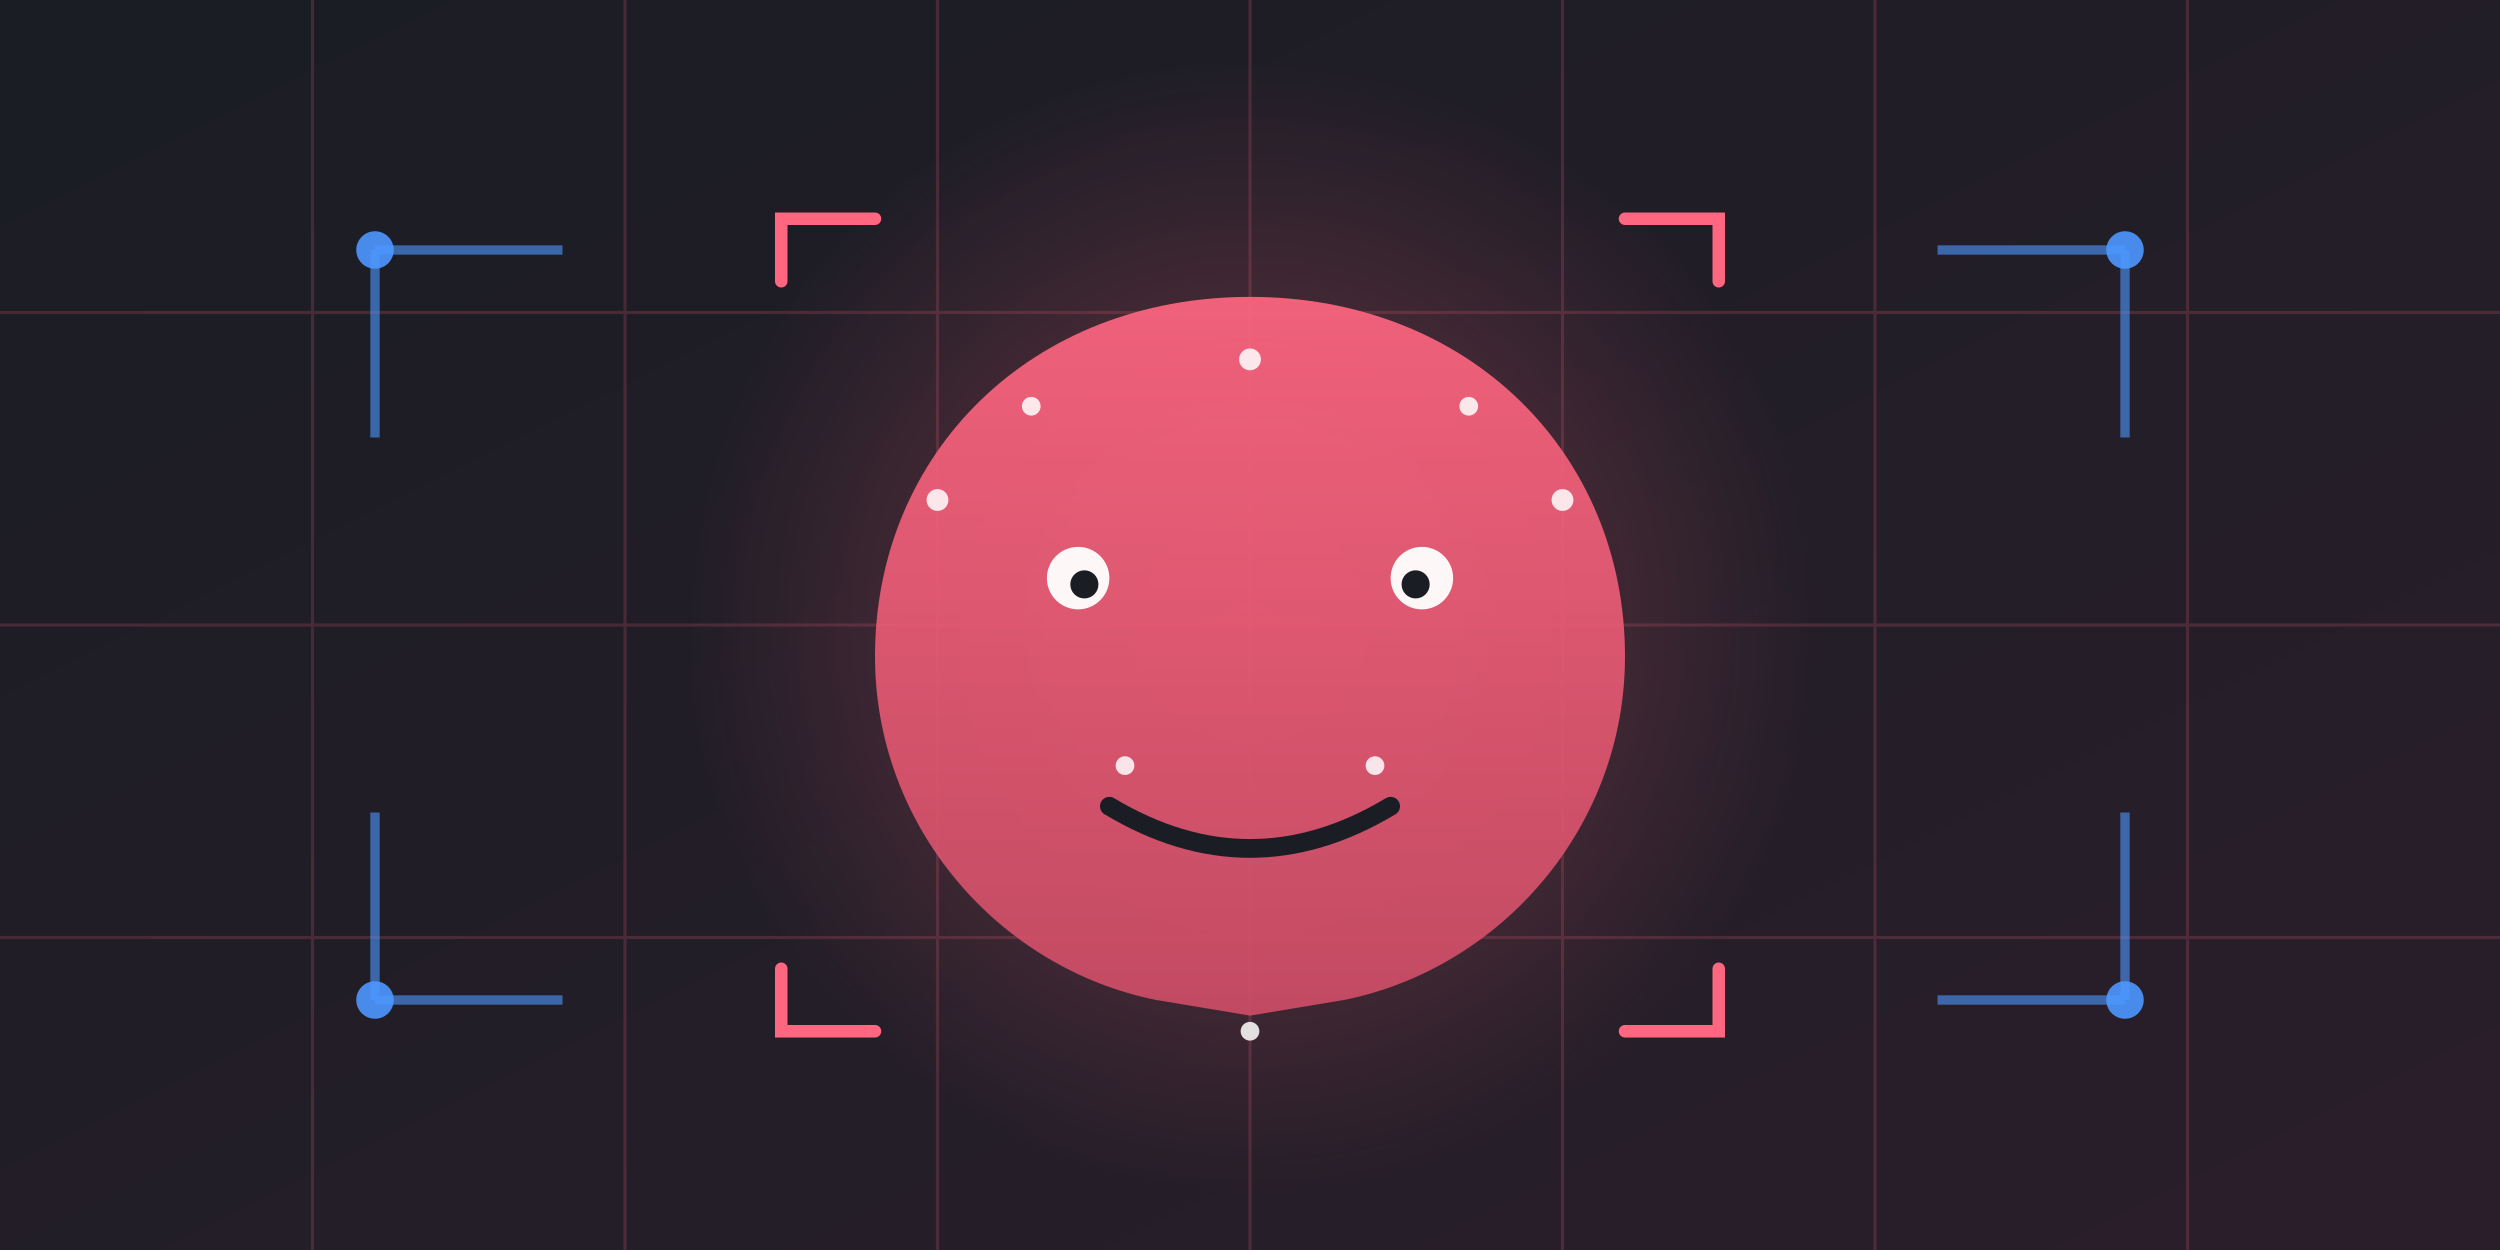
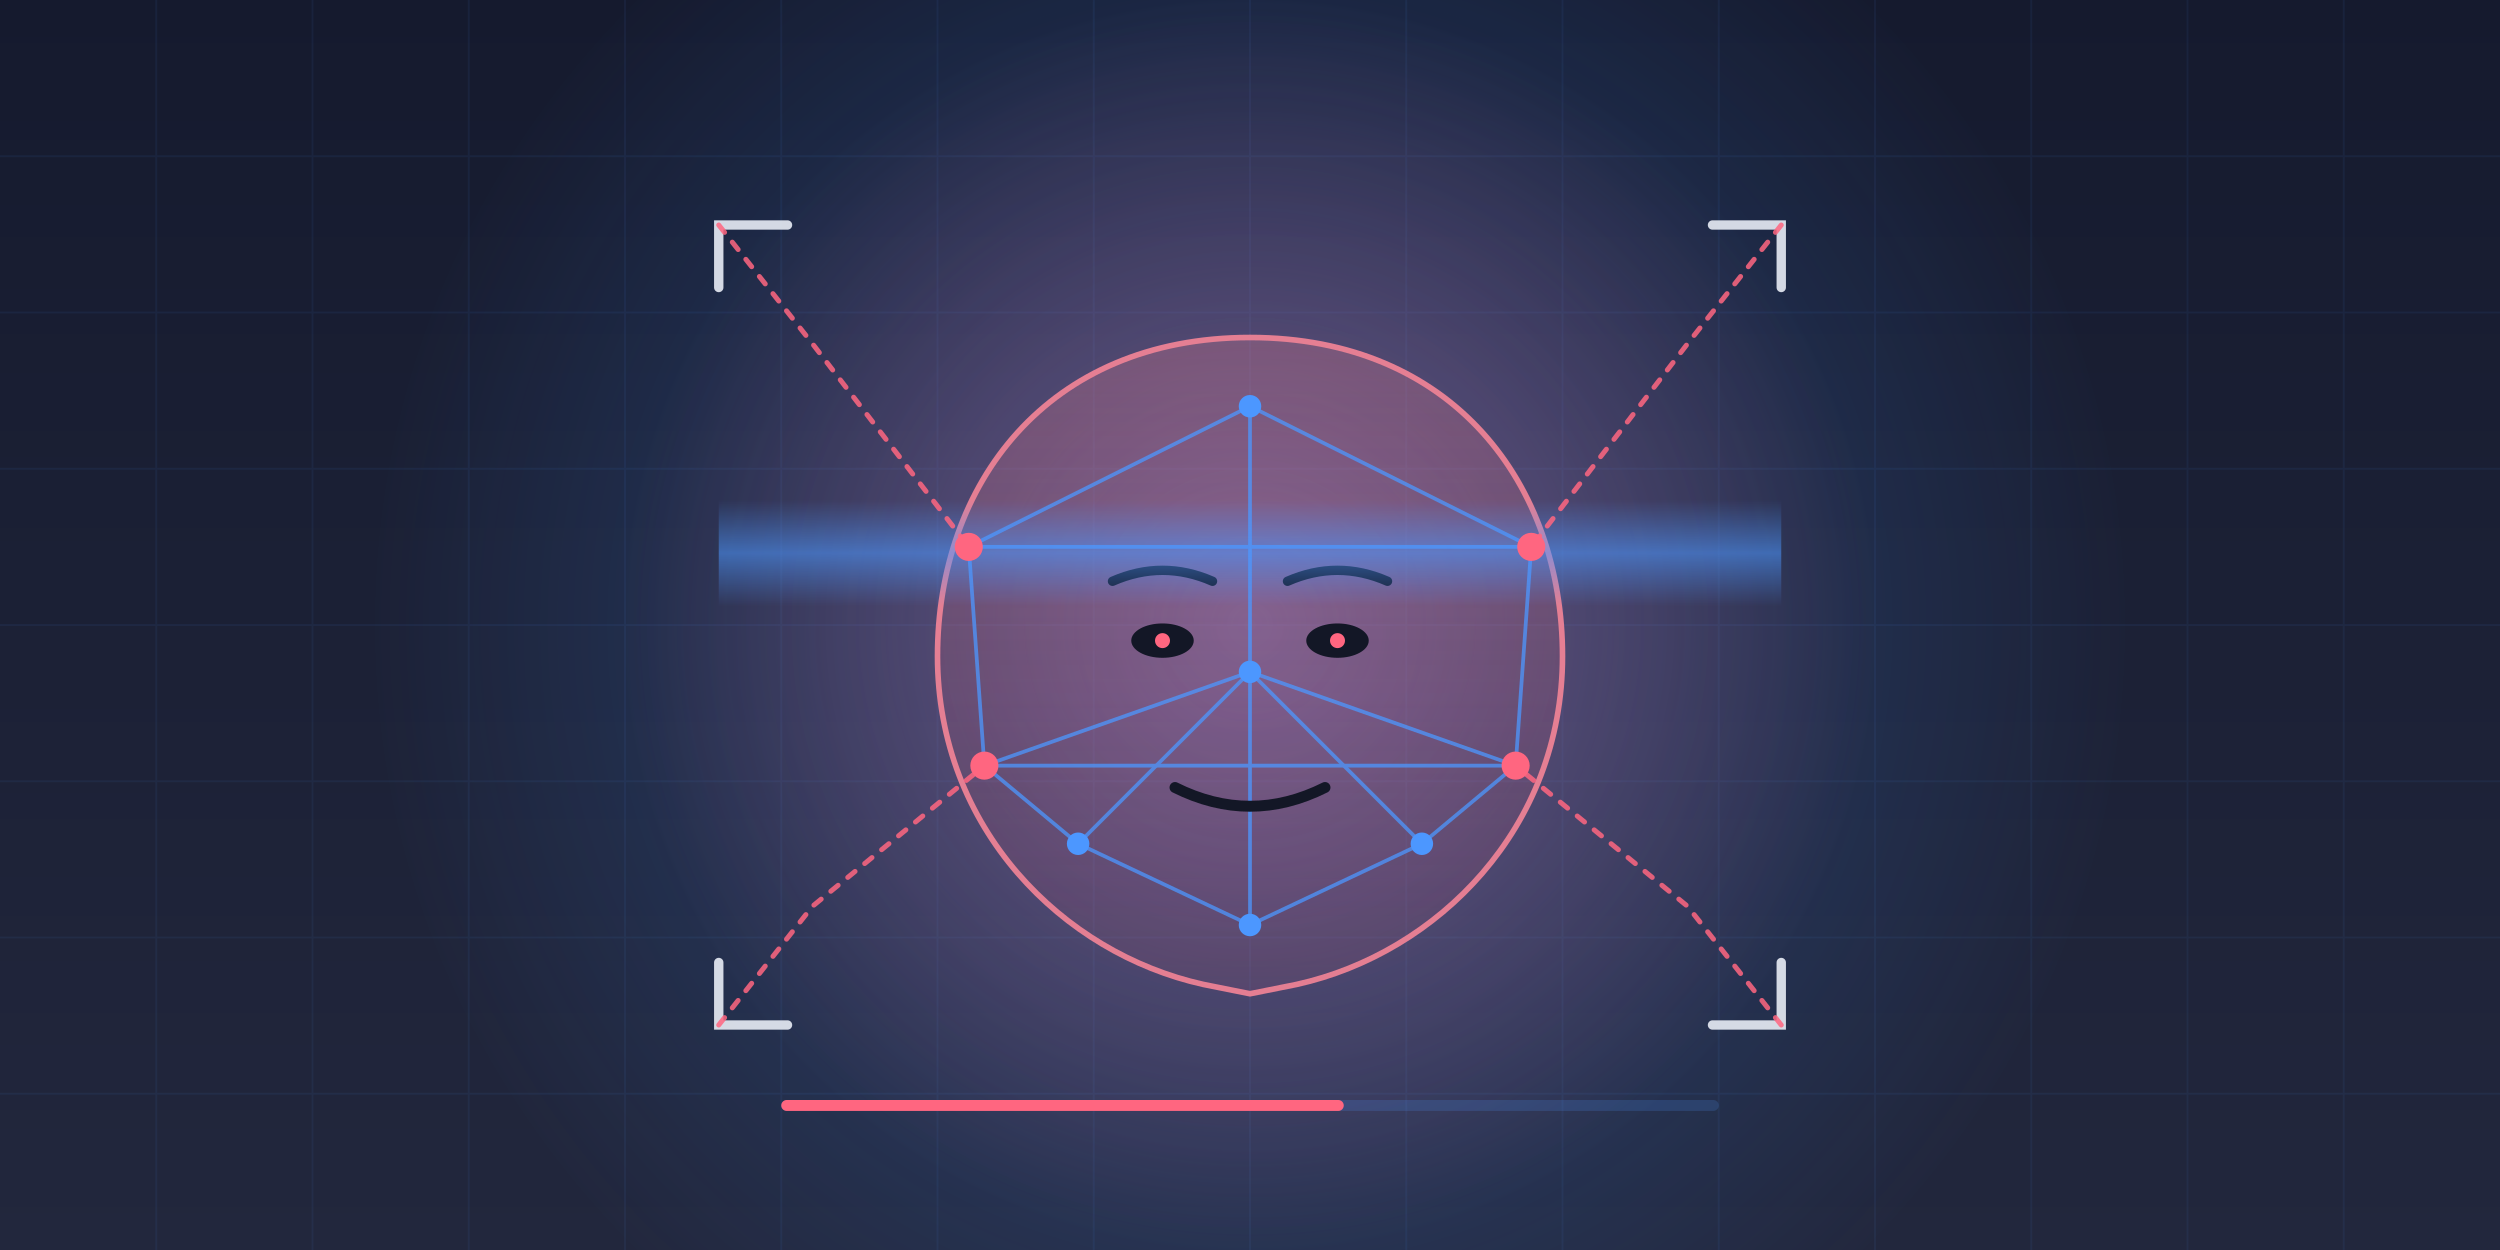
<svg xmlns="http://www.w3.org/2000/svg" viewBox="0 0 800 400" width="800" height="400">
  <defs>
-     <linearGradient id="bg" x1="0" y1="0" x2="1" y2="1">
-       <stop offset="0" stop-color="#1a1d24" />
-       <stop offset="1" stop-color="#2a1e2a" />
+     <linearGradient id="bg" x1="0" y1="0" x2="0" y2="1">
+       <stop offset="0" stop-color="#151a2e" />
+       <stop offset="1" stop-color="#22273d" />
    </linearGradient>
-     <linearGradient id="faceG" x1="0" y1="0" x2="0" y2="1">
-       <stop offset="0" stop-color="#ff6680" />
-       <stop offset="1" stop-color="#cc4d66" />
+     <radialGradient id="glowPink" cx="0.5" cy="0.5" r="0.5">
+       <stop offset="0" stop-color="#FF6680" stop-opacity="0.45" />
+       <stop offset="1" stop-color="#FF6680" stop-opacity="0" />
+     </radialGradient>
+     <radialGradient id="glowBlue" cx="0.5" cy="0.5" r="0.5">
+       <stop offset="0" stop-color="#4C97FF" stop-opacity="0.35" />
+       <stop offset="1" stop-color="#4C97FF" stop-opacity="0" />
+     </radialGradient>
+     <linearGradient id="faceFill" x1="0" y1="0" x2="0" y2="1">
+       <stop offset="0" stop-color="#FF8899" stop-opacity="0.28" />
+       <stop offset="1" stop-color="#CC4D66" stop-opacity="0.1" />
    </linearGradient>
-     <radialGradient id="glow" cx="0.5" cy="0.5" r="0.5">
-       <stop offset="0" stop-color="#ff6680" stop-opacity="0.35" />
-       <stop offset="1" stop-color="#ff6680" stop-opacity="0" />
-     </radialGradient>
+     <linearGradient id="scanGrad" x1="0" y1="0" x2="0" y2="1">
+       <stop offset="0" stop-color="#4C97FF" stop-opacity="0" />
+       <stop offset="0.5" stop-color="#4C97FF" stop-opacity="0.55" />
+       <stop offset="1" stop-color="#4C97FF" stop-opacity="0" />
+     </linearGradient>
  </defs>
  <rect width="800" height="400" fill="url(#bg)" />
-   <circle cx="400" cy="200" r="180" fill="url(#glow)" />
-   <g opacity="0.18" stroke="#ff6680" stroke-width="1" fill="none">
-     <path d="M0 100 H800 M0 200 H800 M0 300 H800" />
-     <path d="M100 0 V400 M200 0 V400 M300 0 V400 M400 0 V400 M500 0 V400 M600 0 V400 M700 0 V400" />
+   <g stroke="#4C97FF" stroke-width="0.6" opacity="0.07">
+     <path d="M0 50 H800 M0 100 H800 M0 150 H800 M0 200 H800 M0 250 H800 M0 300 H800 M0 350 H800" />
+     <path d="M50 0 V400 M100 0 V400 M150 0 V400 M200 0 V400 M250 0 V400 M300 0 V400 M350 0 V400 M400 0 V400 M450 0 V400 M500 0 V400 M550 0 V400 M600 0 V400 M650 0 V400 M700 0 V400 M750 0 V400" />
  </g>
-   <g stroke="#ff6680" stroke-width="4" fill="none" stroke-linecap="round">
-     <path d="M250 90 V70 H280" />
-     <path d="M550 90 V70 H520" />
-     <path d="M250 310 V330 H280" />
-     <path d="M550 310 V330 H520" />
+   <circle cx="400" cy="200" r="200" fill="url(#glowPink)" />
+   <circle cx="400" cy="200" r="280" fill="url(#glowBlue)" />
+   <g stroke="#E8ECF5" stroke-width="3" stroke-linecap="round" opacity="0.9" fill="none">
+     <path d="M230 92 V72 H252" />
+     <path d="M570 92 V72 H548" />
+     <path d="M230 308 V328 H252" />
+     <path d="M570 308 V328 H548" />
  </g>
-   <path d="M400 95            C 470 95, 520 145, 520 210            C 520 265, 480 310, 430 320            L 400 325 L 370 320            C 320 310, 280 265, 280 210            C 280 145, 330 95, 400 95 Z" fill="url(#faceG)" opacity="0.92" />
-   <g fill="#ffffff" opacity="0.95">
-     <circle cx="345" cy="185" r="10" />
-     <circle cx="455" cy="185" r="10" />
+   <path d="M400 108            C 465 108, 500 155, 500 210            C 500 265, 460 305, 415 315            L 400 318 L 385 315            C 340 305, 300 265, 300 210            C 300 155, 335 108, 400 108 Z" fill="url(#faceFill)" stroke="#FF8899" stroke-width="1.8" opacity="0.85" />
+   <g stroke="#4C97FF" stroke-width="1.2" opacity="0.75" fill="none" stroke-linejoin="round">
+     <path d="M400 130 L310 175 L315 245 L345 270 L400 296 L455 270 L485 245 L490 175 Z" />
+     <path d="M310 175 L490 175" />
+     <path d="M315 245 L485 245" />
+     <path d="M400 130 L400 296" />
+     <path d="M315 245 L400 215 L485 245" />
+     <path d="M345 270 L400 215 L455 270" />
  </g>
-   <g fill="#1a1d24">
-     <circle cx="347" cy="187" r="4.5" />
-     <circle cx="453" cy="187" r="4.5" />
+   <g fill="#4C97FF">
+     <circle cx="400" cy="130" r="3.6" />
+     <circle cx="310" cy="175" r="3.6" />
+     <circle cx="490" cy="175" r="3.6" />
+     <circle cx="315" cy="245" r="3.6" />
+     <circle cx="485" cy="245" r="3.6" />
+     <circle cx="345" cy="270" r="3.6" />
+     <circle cx="455" cy="270" r="3.6" />
+     <circle cx="400" cy="215" r="3.6" />
+     <circle cx="400" cy="296" r="3.6" />
  </g>
-   <path d="M355 258 Q 400 285 445 258" stroke="#1a1d24" stroke-width="6" fill="none" stroke-linecap="round" />
-   <g fill="#ffffff" opacity="0.85">
-     <circle cx="300" cy="160" r="3.5" />
-     <circle cx="330" cy="130" r="3" />
-     <circle cx="500" cy="160" r="3.5" />
-     <circle cx="470" cy="130" r="3" />
-     <circle cx="400" cy="115" r="3.5" />
-     <circle cx="360" cy="245" r="3" />
-     <circle cx="440" cy="245" r="3" />
-     <circle cx="400" cy="330" r="3" />
+   <g>
+     <ellipse cx="372" cy="205" rx="10" ry="5.5" fill="#131726" />
+     <ellipse cx="428" cy="205" rx="10" ry="5.5" fill="#131726" />
+     <circle cx="372" cy="205" r="2.4" fill="#FF6680" />
+     <circle cx="428" cy="205" r="2.4" fill="#FF6680" />
  </g>
-   <g fill="#4C97FF" opacity="0.9">
-     <circle cx="120" cy="80" r="6" />
-     <circle cx="680" cy="80" r="6" />
-     <circle cx="120" cy="320" r="6" />
-     <circle cx="680" cy="320" r="6" />
+   <path d="M356 186 Q 372 179 388 186" stroke="#131726" stroke-width="3" fill="none" stroke-linecap="round" />
+   <path d="M412 186 Q 428 179 444 186" stroke="#131726" stroke-width="3" fill="none" stroke-linecap="round" />
+   <path d="M376 252 Q 400 264 424 252" stroke="#131726" stroke-width="3.5" fill="none" stroke-linecap="round" />
+   <rect x="230" y="160" width="340" height="34" fill="url(#scanGrad)" />
+   <g stroke="#FF6680" stroke-width="1.6" opacity="0.85" fill="none" stroke-linecap="round" stroke-dasharray="3 4">
+     <path d="M230 72 L260 110 L310 175" />
+     <path d="M570 72 L540 110 L490 175" />
+     <path d="M230 328 L260 290 L315 245" />
+     <path d="M570 328 L540 290 L485 245" />
  </g>
-   <g stroke="#4C97FF" stroke-width="3" fill="none" opacity="0.6">
-     <path d="M120 80 L 180 80 M120 80 L 120 140" />
-     <path d="M680 80 L 620 80 M680 80 L 680 140" />
-     <path d="M120 320 L 180 320 M120 320 L 120 260" />
-     <path d="M680 320 L 620 320 M680 320 L 680 260" />
+   <g fill="#FF6680">
+     <circle cx="310" cy="175" r="4.5" />
+     <circle cx="490" cy="175" r="4.5" />
+     <circle cx="315" cy="245" r="4.5" />
+     <circle cx="485" cy="245" r="4.5" />
+   </g>
+   <g>
+     <rect x="250" y="352" width="300" height="3.5" fill="#4C97FF" opacity="0.18" rx="1.75" />
+     <rect x="250" y="352" width="180" height="3.5" fill="#FF6680" rx="1.75" />
  </g>
</svg>
